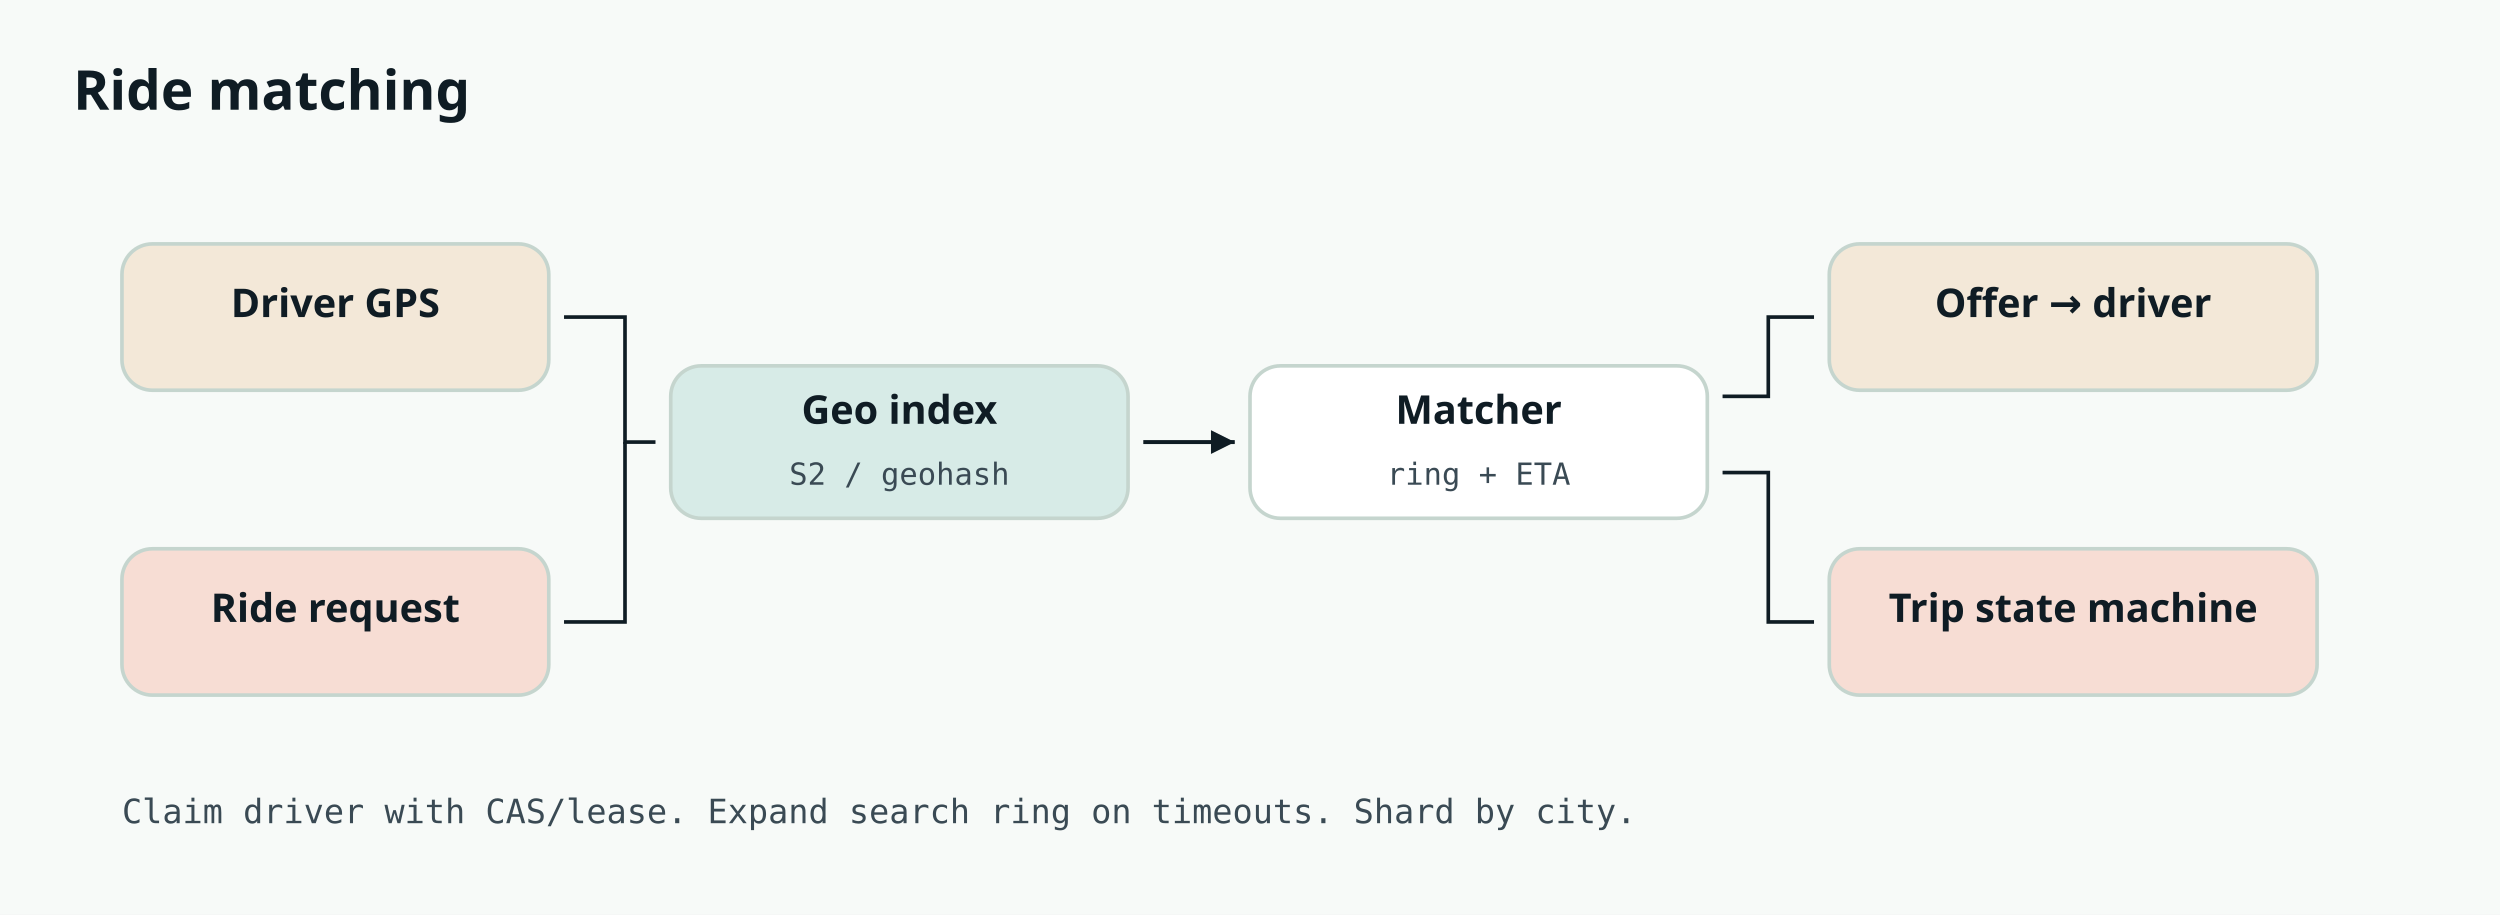
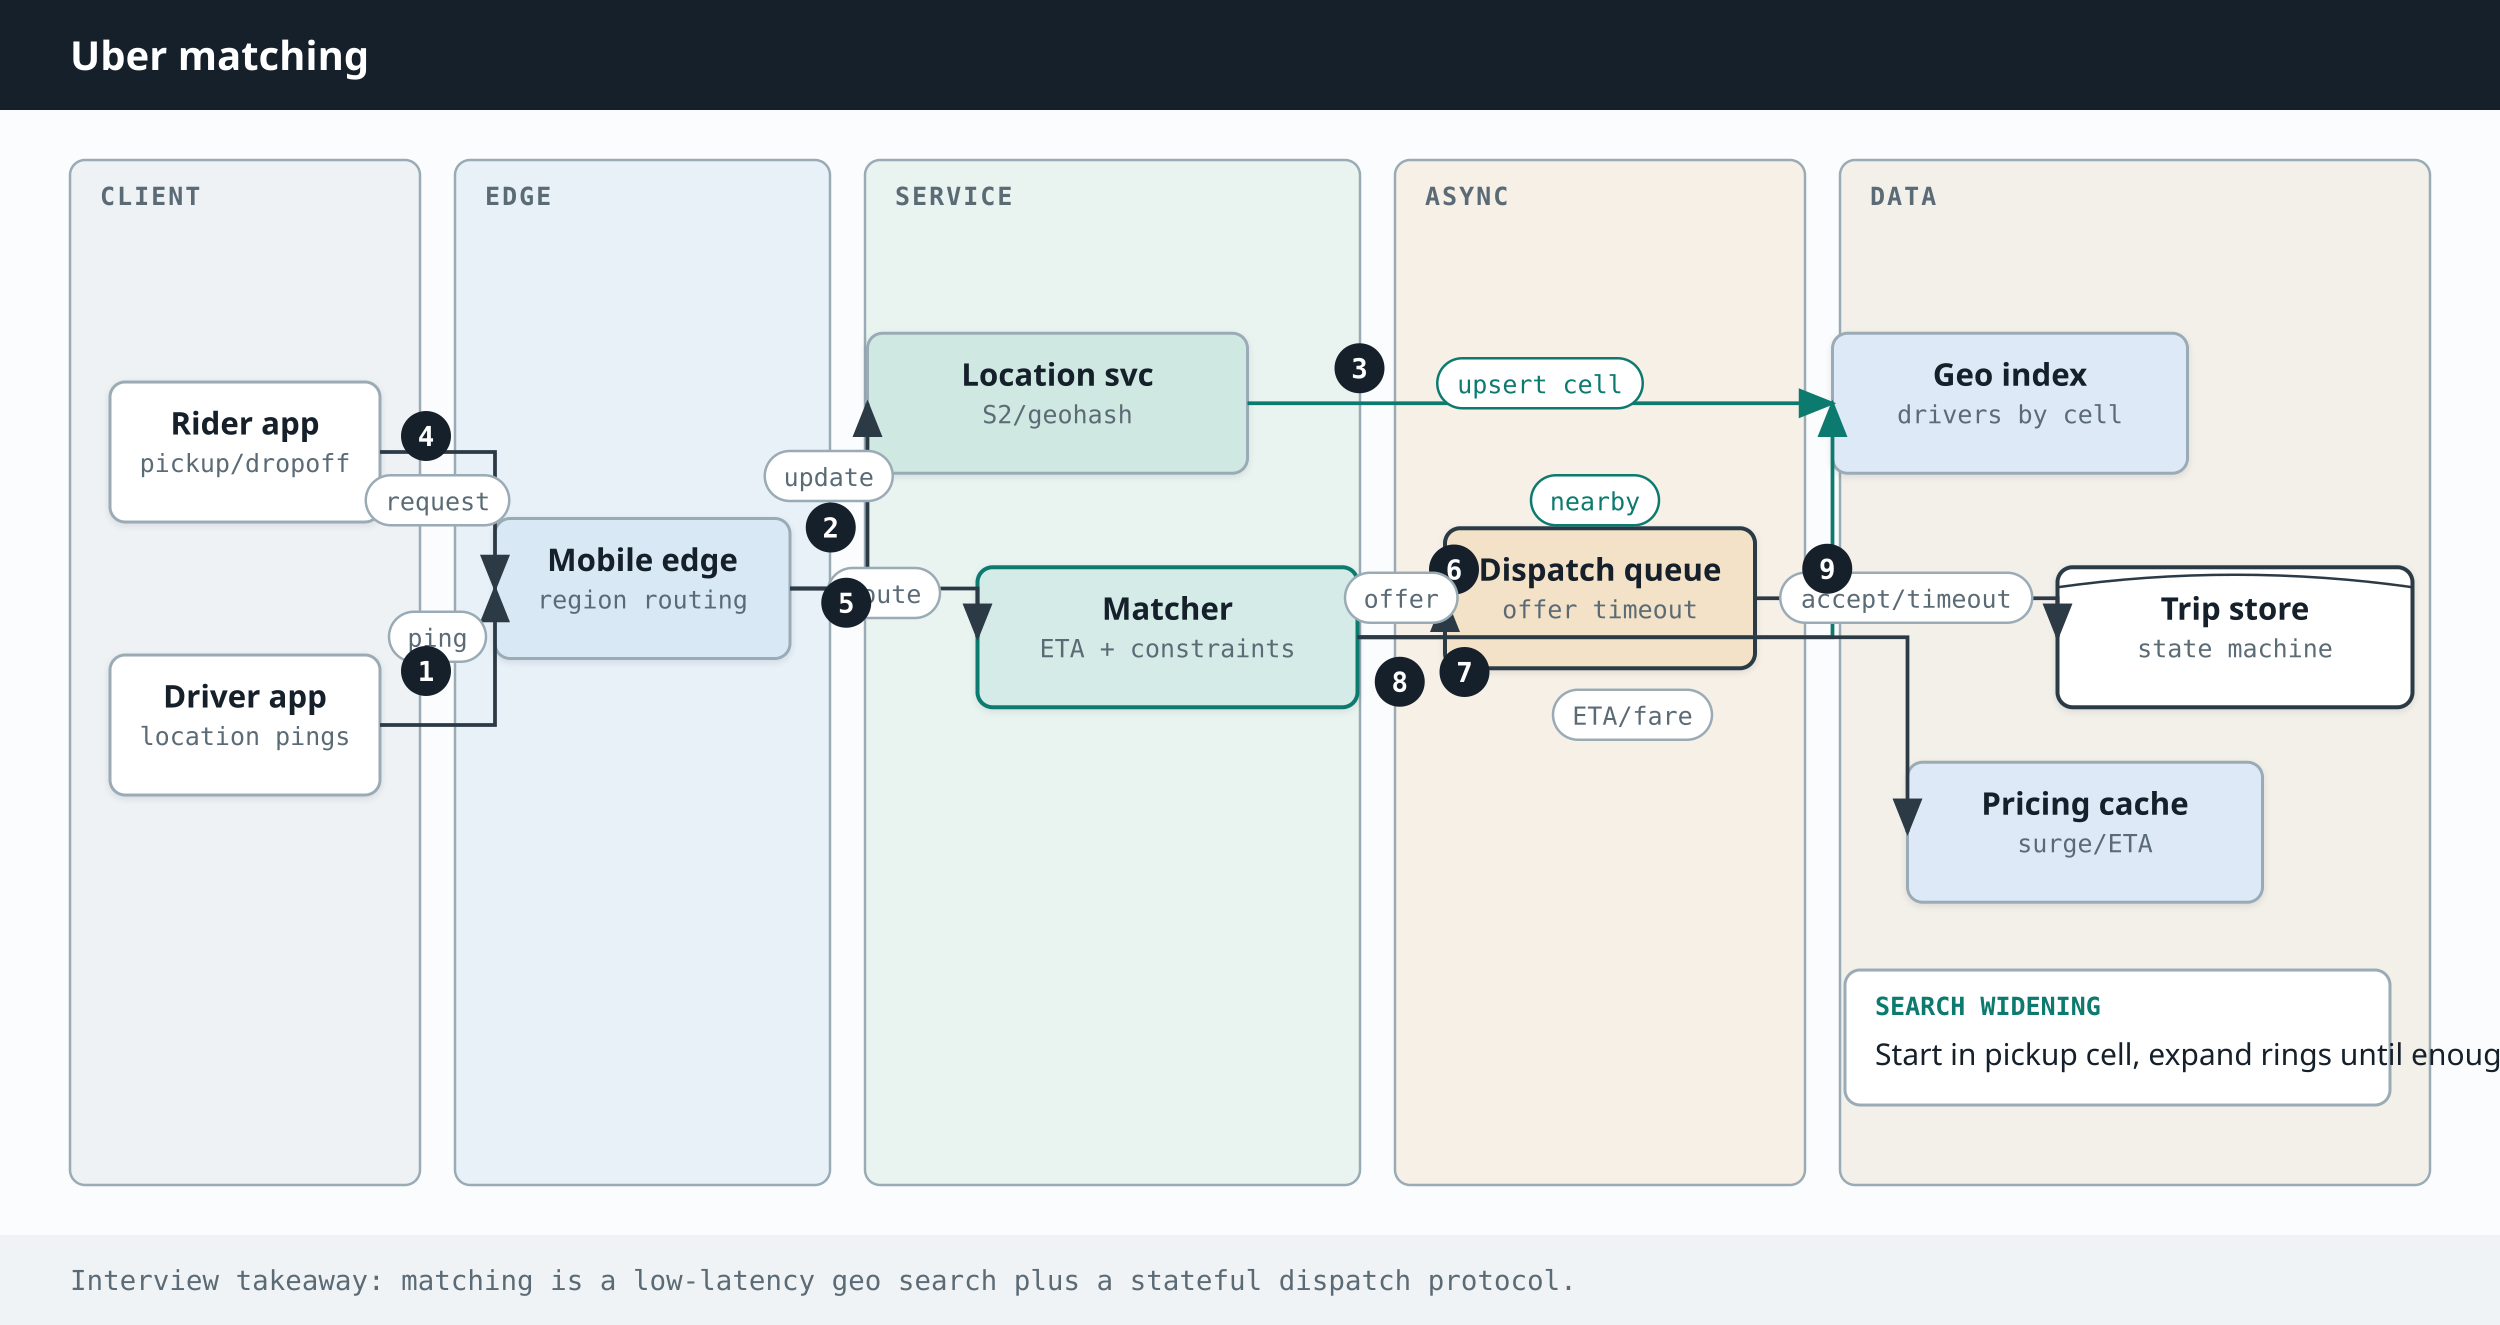
- <svg xmlns="http://www.w3.org/2000/svg" width="820" height="300" viewBox="0 0 820 300" role="img" aria-label="Ride matching">
+ <svg xmlns="http://www.w3.org/2000/svg" width="1000" height="530" viewBox="0 0 1000 530" role="img" aria-label="Uber matching">
  <defs>
-     <marker id="arrowhead" markerWidth="8" markerHeight="8" refX="6" refY="3" orient="auto">
-       <path d="M0,0 L6,3 L0,6 Z" fill="#0f1c24" />
+     <marker id="arr-uber-matching" markerWidth="10" markerHeight="8" refX="9" refY="4" orient="auto">
+       <path d="M0,0 L10,4 L0,8 Z" fill="#2c3a45" />
    </marker>
+     <marker id="arr-acc-uber-matching" markerWidth="10" markerHeight="8" refX="9" refY="4" orient="auto">
+       <path d="M0,0 L10,4 L0,8 Z" fill="#0d7a6f" />
+     </marker>
+     <filter id="sh-uber-matching" x="-8%" y="-8%" width="116%" height="124%">
+       <feDropShadow dx="0" dy="1" stdDeviation="1.2" flood-color="#15202b" flood-opacity="0.10" />
+     </filter>
  </defs>
-   <rect width="820" height="300" fill="#f7faf8" />
-   <text x="24" y="36" font-family="Manrope, Segoe UI, sans-serif" font-size="18" font-weight="700" fill="#0f1c24">Ride matching</text>
-   <rect x="40" y="80" width="140" height="48" rx="10" fill="#f3e8d8" stroke="#c5d5ce" stroke-width="1.2" />
-   <text x="110.0" y="104.0" text-anchor="middle" font-family="Manrope, Segoe UI, sans-serif" font-size="13" font-weight="650" fill="#0f1c24">Driver GPS</text>
-   <rect x="40" y="180" width="140" height="48" rx="10" fill="#f7ddd4" stroke="#c5d5ce" stroke-width="1.2" />
-   <text x="110.0" y="204.0" text-anchor="middle" font-family="Manrope, Segoe UI, sans-serif" font-size="13" font-weight="650" fill="#0f1c24">Ride request</text>
-   <rect x="220" y="120" width="150" height="50" rx="10" fill="#d7ebe7" stroke="#c5d5ce" stroke-width="1.2" />
-   <text x="295.0" y="139.0" text-anchor="middle" font-family="Manrope, Segoe UI, sans-serif" font-size="13" font-weight="650" fill="#0f1c24">Geo index</text>
-   <text x="295.0" y="159.0" text-anchor="middle" font-family="IBM Plex Mono, ui-monospace, monospace" font-size="10" fill="#3a4a54">S2 / geohash</text>
-   <rect x="410" y="120" width="150" height="50" rx="10" fill="#fff" stroke="#c5d5ce" stroke-width="1.2" />
-   <text x="485.0" y="139.0" text-anchor="middle" font-family="Manrope, Segoe UI, sans-serif" font-size="13" font-weight="650" fill="#0f1c24">Matcher</text>
-   <text x="485.0" y="159.0" text-anchor="middle" font-family="IBM Plex Mono, ui-monospace, monospace" font-size="10" fill="#3a4a54">ring + ETA</text>
-   <rect x="600" y="80" width="160" height="48" rx="10" fill="#f3e8d8" stroke="#c5d5ce" stroke-width="1.2" />
-   <text x="680.0" y="104.0" text-anchor="middle" font-family="Manrope, Segoe UI, sans-serif" font-size="13" font-weight="650" fill="#0f1c24">Offer → driver</text>
-   <rect x="600" y="180" width="160" height="48" rx="10" fill="#f7ddd4" stroke="#c5d5ce" stroke-width="1.2" />
-   <text x="680.0" y="204.0" text-anchor="middle" font-family="Manrope, Segoe UI, sans-serif" font-size="13" font-weight="650" fill="#0f1c24">Trip state machine</text>
-   <path d="M185 104 H205 V145 H215" fill="none" stroke="#0f1c24" stroke-width="1.2" />
-   <path d="M185 204 H205 V145" fill="none" stroke="#0f1c24" stroke-width="1.2" />
-   <path d="M375 145 H405" stroke="#0f1c24" stroke-width="1.3" marker-end="url(#arrowhead)" />
-   <path d="M565 130 H580 V104 H595" fill="none" stroke="#0f1c24" stroke-width="1.2" />
-   <path d="M565 155 H580 V204 H595" fill="none" stroke="#0f1c24" stroke-width="1.2" />
-   <text x="40" y="270" font-family="IBM Plex Mono, ui-monospace, monospace" font-size="11" fill="#3a4a54">Claim driver with CAS/lease. Expand search ring on timeouts. Shard by city.</text>
+   <rect width="1000" height="530" fill="#fbfcfd" />
+   <rect x="0" y="0" width="1000" height="44" fill="#15202b" />
+   <text x="28" y="28" font-family="Manrope, 'Segoe UI', system-ui, sans-serif" font-size="16" font-weight="700" fill="#ffffff">Uber matching</text>
+   <rect x="28" y="64" width="140" height="410" rx="6" fill="#eef2f5" stroke="#9aabb5" stroke-width="1" />
+   <text x="40" y="82" font-family="'IBM Plex Mono', ui-monospace, monospace" font-size="10" font-weight="600" letter-spacing="0.08em" fill="#5b6b76">CLIENT</text>
+   <rect x="182" y="64" width="150" height="410" rx="6" fill="#e8f1f8" stroke="#9aabb5" stroke-width="1" />
+   <text x="194" y="82" font-family="'IBM Plex Mono', ui-monospace, monospace" font-size="10" font-weight="600" letter-spacing="0.08em" fill="#5b6b76">EDGE</text>
+   <rect x="346" y="64" width="198" height="410" rx="6" fill="#e9f4f1" stroke="#9aabb5" stroke-width="1" />
+   <text x="358" y="82" font-family="'IBM Plex Mono', ui-monospace, monospace" font-size="10" font-weight="600" letter-spacing="0.08em" fill="#5b6b76">SERVICE</text>
+   <rect x="558" y="64" width="164" height="410" rx="6" fill="#f7f0e6" stroke="#9aabb5" stroke-width="1" />
+   <text x="570" y="82" font-family="'IBM Plex Mono', ui-monospace, monospace" font-size="10" font-weight="600" letter-spacing="0.08em" fill="#5b6b76">ASYNC</text>
+   <rect x="736" y="64" width="236" height="410" rx="6" fill="#f3f0ea" stroke="#9aabb5" stroke-width="1" />
+   <text x="748" y="82" font-family="'IBM Plex Mono', ui-monospace, monospace" font-size="10" font-weight="600" letter-spacing="0.08em" fill="#5b6b76">DATA</text>
+   <rect x="44" y="152.8" width="108" height="56" rx="6" fill="#ffffff" stroke="#9aabb5" stroke-width="1.2" filter="url(#sh-uber-matching)" />
+   <text x="98" y="173.8" text-anchor="middle" font-family="Manrope, 'Segoe UI', system-ui, sans-serif" font-size="12.5" font-weight="650" fill="#15202b">Rider app</text>
+   <text x="98" y="188.8" text-anchor="middle" font-family="'IBM Plex Mono', ui-monospace, monospace" font-size="10" fill="#5b6b76">pickup/dropoff</text>
+   <rect x="44" y="262" width="108" height="56" rx="6" fill="#ffffff" stroke="#9aabb5" stroke-width="1.2" filter="url(#sh-uber-matching)" />
+   <text x="98" y="283" text-anchor="middle" font-family="Manrope, 'Segoe UI', system-ui, sans-serif" font-size="12.5" font-weight="650" fill="#15202b">Driver app</text>
+   <text x="98" y="298" text-anchor="middle" font-family="'IBM Plex Mono', ui-monospace, monospace" font-size="10" fill="#5b6b76">location pings</text>
+   <rect x="198" y="207.4" width="118" height="56" rx="6" fill="#d9e8f5" stroke="#9aabb5" stroke-width="1.2" filter="url(#sh-uber-matching)" />
+   <text x="257" y="228.4" text-anchor="middle" font-family="Manrope, 'Segoe UI', system-ui, sans-serif" font-size="12.5" font-weight="650" fill="#15202b">Mobile edge</text>
+   <text x="257" y="243.4" text-anchor="middle" font-family="'IBM Plex Mono', ui-monospace, monospace" font-size="10" fill="#5b6b76">region routing</text>
+   <rect x="347" y="133.3" width="152" height="56" rx="6" fill="#cfe8e2" stroke="#9aabb5" stroke-width="1.2" filter="url(#sh-uber-matching)" />
+   <text x="423" y="154.3" text-anchor="middle" font-family="Manrope, 'Segoe UI', system-ui, sans-serif" font-size="12.5" font-weight="650" fill="#15202b">Location svc</text>
+   <text x="423" y="169.3" text-anchor="middle" font-family="'IBM Plex Mono', ui-monospace, monospace" font-size="10" fill="#5b6b76">S2/geohash</text>
+   <rect x="391" y="226.9" width="152" height="56" rx="6" fill="#d5ebe7" stroke="#0d7a6f" stroke-width="1.6" filter="url(#sh-uber-matching)" />
+   <text x="467" y="247.9" text-anchor="middle" font-family="Manrope, 'Segoe UI', system-ui, sans-serif" font-size="12.5" font-weight="650" fill="#15202b">Matcher</text>
+   <text x="467" y="262.9" text-anchor="middle" font-family="'IBM Plex Mono', ui-monospace, monospace" font-size="10" fill="#5b6b76">ETA + constraints</text>
+   <rect x="578" y="211.3" width="124" height="56" rx="6" fill="#f3e2c7" stroke="#2c3a45" stroke-width="1.6" filter="url(#sh-uber-matching)" />
+   <text x="640" y="232.3" text-anchor="middle" font-family="Manrope, 'Segoe UI', system-ui, sans-serif" font-size="12.5" font-weight="650" fill="#15202b">Dispatch queue</text>
+   <text x="640" y="247.3" text-anchor="middle" font-family="'IBM Plex Mono', ui-monospace, monospace" font-size="10" fill="#5b6b76">offer timeout</text>
+   <rect x="733" y="133.3" width="142" height="56" rx="6" fill="#dde9f7" stroke="#9aabb5" stroke-width="1.2" filter="url(#sh-uber-matching)" />
+   <text x="804" y="154.3" text-anchor="middle" font-family="Manrope, 'Segoe UI', system-ui, sans-serif" font-size="12.5" font-weight="650" fill="#15202b">Geo index</text>
+   <text x="804" y="169.3" text-anchor="middle" font-family="'IBM Plex Mono', ui-monospace, monospace" font-size="10" fill="#5b6b76">drivers by cell</text>
+   <rect x="823" y="226.9" width="142" height="56" rx="6" fill="#ffffff" stroke="#2c3a45" stroke-width="1.6" filter="url(#sh-uber-matching)" />
+   <path d="M823,234.9 Q894,224.9 965,234.9" fill="none" stroke="#2c3a45" stroke-width="1" />
+   <text x="894" y="247.9" text-anchor="middle" font-family="Manrope, 'Segoe UI', system-ui, sans-serif" font-size="12.5" font-weight="650" fill="#15202b">Trip store</text>
+   <text x="894" y="262.9" text-anchor="middle" font-family="'IBM Plex Mono', ui-monospace, monospace" font-size="10" fill="#5b6b76">state machine</text>
+   <rect x="763" y="304.9" width="142" height="56" rx="6" fill="#dde9f7" stroke="#9aabb5" stroke-width="1.2" filter="url(#sh-uber-matching)" />
+   <text x="834" y="325.9" text-anchor="middle" font-family="Manrope, 'Segoe UI', system-ui, sans-serif" font-size="12.5" font-weight="650" fill="#15202b">Pricing cache</text>
+   <text x="834" y="340.9" text-anchor="middle" font-family="'IBM Plex Mono', ui-monospace, monospace" font-size="10" fill="#5b6b76">surge/ETA</text>
+   <path d="M152 290 H198 V235.4" fill="none" stroke="#2c3a45" stroke-width="1.5" marker-end="url(#arr-uber-matching)" />
+   <rect x="155.6" y="244.7" width="38.8" height="20" rx="10" fill="#ffffff" stroke="#9aabb5" stroke-width="1" />
+   <text x="175" y="258.7" text-anchor="middle" font-family="'IBM Plex Mono', ui-monospace, monospace" font-size="10" font-weight="500" fill="#5b6b76">ping</text>
+   <circle cx="170.4" cy="268.4" r="10" fill="#15202b" />
+   <text x="170.4" y="272.4" text-anchor="middle" font-family="'IBM Plex Mono', ui-monospace, monospace" font-size="11" font-weight="700" fill="#fff">1</text>
+   <path d="M316 235.4 H347 V161.3" fill="none" stroke="#2c3a45" stroke-width="1.5" marker-end="url(#arr-uber-matching)" />
+   <rect x="305.9" y="180.4" width="51.2" height="20" rx="10" fill="#ffffff" stroke="#9aabb5" stroke-width="1" />
+   <text x="331.5" y="194.4" text-anchor="middle" font-family="'IBM Plex Mono', ui-monospace, monospace" font-size="10" font-weight="500" fill="#5b6b76">update</text>
+   <circle cx="332.3" cy="211" r="10" fill="#15202b" />
+   <text x="332.3" y="215" text-anchor="middle" font-family="'IBM Plex Mono', ui-monospace, monospace" font-size="11" font-weight="700" fill="#fff">2</text>
+   <path d="M499 161.3 H733 V161.3" fill="none" stroke="#0d7a6f" stroke-width="1.5" marker-end="url(#arr-acc-uber-matching)" />
+   <rect x="574.9" y="143.3" width="82.2" height="20" rx="10" fill="#ffffff" stroke="#0d7a6f" stroke-width="1" />
+   <text x="616" y="157.3" text-anchor="middle" font-family="'IBM Plex Mono', ui-monospace, monospace" font-size="10" font-weight="500" fill="#0d7a6f">upsert cell</text>
+   <circle cx="543.8" cy="147.3" r="10" fill="#15202b" />
+   <text x="543.8" y="151.3" text-anchor="middle" font-family="'IBM Plex Mono', ui-monospace, monospace" font-size="11" font-weight="700" fill="#fff">3</text>
+   <path d="M152 180.8 H198 V235.4" fill="none" stroke="#2c3a45" stroke-width="1.5" marker-end="url(#arr-uber-matching)" />
+   <rect x="146.3" y="190.1" width="57.4" height="20" rx="10" fill="#ffffff" stroke="#9aabb5" stroke-width="1" />
+   <text x="175" y="204.1" text-anchor="middle" font-family="'IBM Plex Mono', ui-monospace, monospace" font-size="10" font-weight="500" fill="#5b6b76">request</text>
+   <circle cx="170.4" cy="174.4" r="10" fill="#15202b" />
+   <text x="170.4" y="178.4" text-anchor="middle" font-family="'IBM Plex Mono', ui-monospace, monospace" font-size="11" font-weight="700" fill="#fff">4</text>
+   <path d="M316 235.4 H391 V254.9" fill="none" stroke="#2c3a45" stroke-width="1.5" marker-end="url(#arr-uber-matching)" />
+   <rect x="331" y="227.2" width="45" height="20" rx="10" fill="#ffffff" stroke="#9aabb5" stroke-width="1" />
+   <text x="353.5" y="241.2" text-anchor="middle" font-family="'IBM Plex Mono', ui-monospace, monospace" font-size="10" font-weight="500" fill="#5b6b76">route</text>
+   <circle cx="338.5" cy="241.1" r="10" fill="#15202b" />
+   <text x="338.5" y="245.1" text-anchor="middle" font-family="'IBM Plex Mono', ui-monospace, monospace" font-size="11" font-weight="700" fill="#fff">5</text>
+   <path d="M543 254.9 H733 V161.3" fill="none" stroke="#0d7a6f" stroke-width="1.5" marker-end="url(#arr-acc-uber-matching)" />
+   <rect x="612.4" y="190.1" width="51.2" height="20" rx="10" fill="#ffffff" stroke="#0d7a6f" stroke-width="1" />
+   <text x="638" y="204.1" text-anchor="middle" font-family="'IBM Plex Mono', ui-monospace, monospace" font-size="10" font-weight="500" fill="#0d7a6f">nearby</text>
+   <circle cx="581.6" cy="227.8" r="10" fill="#15202b" />
+   <text x="581.6" y="231.8" text-anchor="middle" font-family="'IBM Plex Mono', ui-monospace, monospace" font-size="11" font-weight="700" fill="#fff">6</text>
+   <path d="M543 254.9 H763 V332.9" fill="none" stroke="#2c3a45" stroke-width="1.5" marker-end="url(#arr-uber-matching)" />
+   <rect x="621.2" y="275.9" width="63.6" height="20" rx="10" fill="#ffffff" stroke="#9aabb5" stroke-width="1" />
+   <text x="653" y="289.9" text-anchor="middle" font-family="'IBM Plex Mono', ui-monospace, monospace" font-size="10" font-weight="500" fill="#5b6b76">ETA/fare</text>
+   <circle cx="585.8" cy="268.8" r="10" fill="#15202b" />
+   <text x="585.8" y="272.8" text-anchor="middle" font-family="'IBM Plex Mono', ui-monospace, monospace" font-size="11" font-weight="700" fill="#fff">7</text>
+   <path d="M543 254.9 H578 V239.3" fill="none" stroke="#2c3a45" stroke-width="1.5" marker-end="url(#arr-uber-matching)" />
+   <rect x="538" y="229.1" width="45" height="20" rx="10" fill="#ffffff" stroke="#9aabb5" stroke-width="1" />
+   <text x="560.5" y="243.1" text-anchor="middle" font-family="'IBM Plex Mono', ui-monospace, monospace" font-size="10" font-weight="500" fill="#5b6b76">offer</text>
+   <circle cx="559.9" cy="272.7" r="10" fill="#15202b" />
+   <text x="559.9" y="276.7" text-anchor="middle" font-family="'IBM Plex Mono', ui-monospace, monospace" font-size="11" font-weight="700" fill="#fff">8</text>
+   <path d="M702 239.3 H823 V254.9" fill="none" stroke="#2c3a45" stroke-width="1.5" marker-end="url(#arr-uber-matching)" />
+   <rect x="712.1" y="229.1" width="100.8" height="20" rx="10" fill="#ffffff" stroke="#9aabb5" stroke-width="1" />
+   <text x="762.5" y="243.1" text-anchor="middle" font-family="'IBM Plex Mono', ui-monospace, monospace" font-size="10" font-weight="500" fill="#5b6b76">accept/timeout</text>
+   <circle cx="730.9" cy="227.5" r="10" fill="#15202b" />
+   <text x="730.9" y="231.5" text-anchor="middle" font-family="'IBM Plex Mono', ui-monospace, monospace" font-size="11" font-weight="700" fill="#fff">9</text>
+   <rect x="738" y="388" width="218" height="54" rx="6" fill="#ffffff" stroke="#9aabb5" stroke-width="1.2" />
+   <text x="750" y="406" font-family="'IBM Plex Mono', ui-monospace, monospace" font-size="10" font-weight="700" fill="#0d7a6f">SEARCH WIDENING</text>
+   <text x="750" y="426" font-family="Manrope, 'Segoe UI', system-ui, sans-serif" font-size="12" fill="#15202b">Start in pickup cell, expand rings until enough drivers qualify.</text>
+   <rect x="0" y="494" width="1000" height="36" fill="#f0f3f5" />
+   <text x="28" y="516" font-family="'IBM Plex Mono', ui-monospace, monospace" font-size="11" fill="#5b6b76">Interview takeaway: matching is a low-latency geo search plus a stateful dispatch protocol.</text>
</svg>
